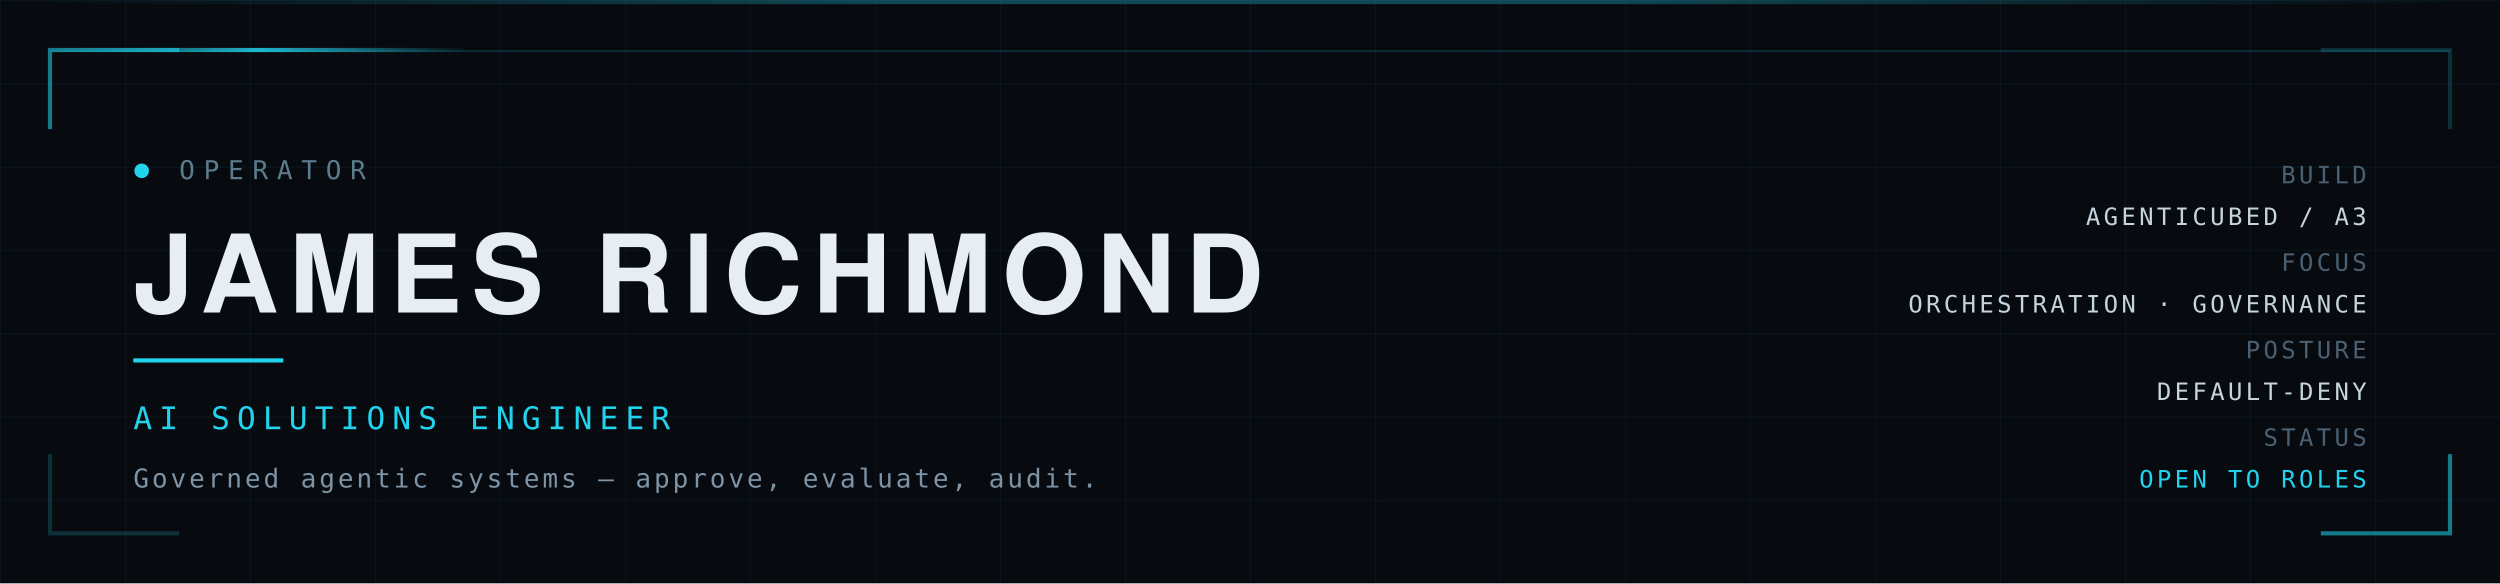
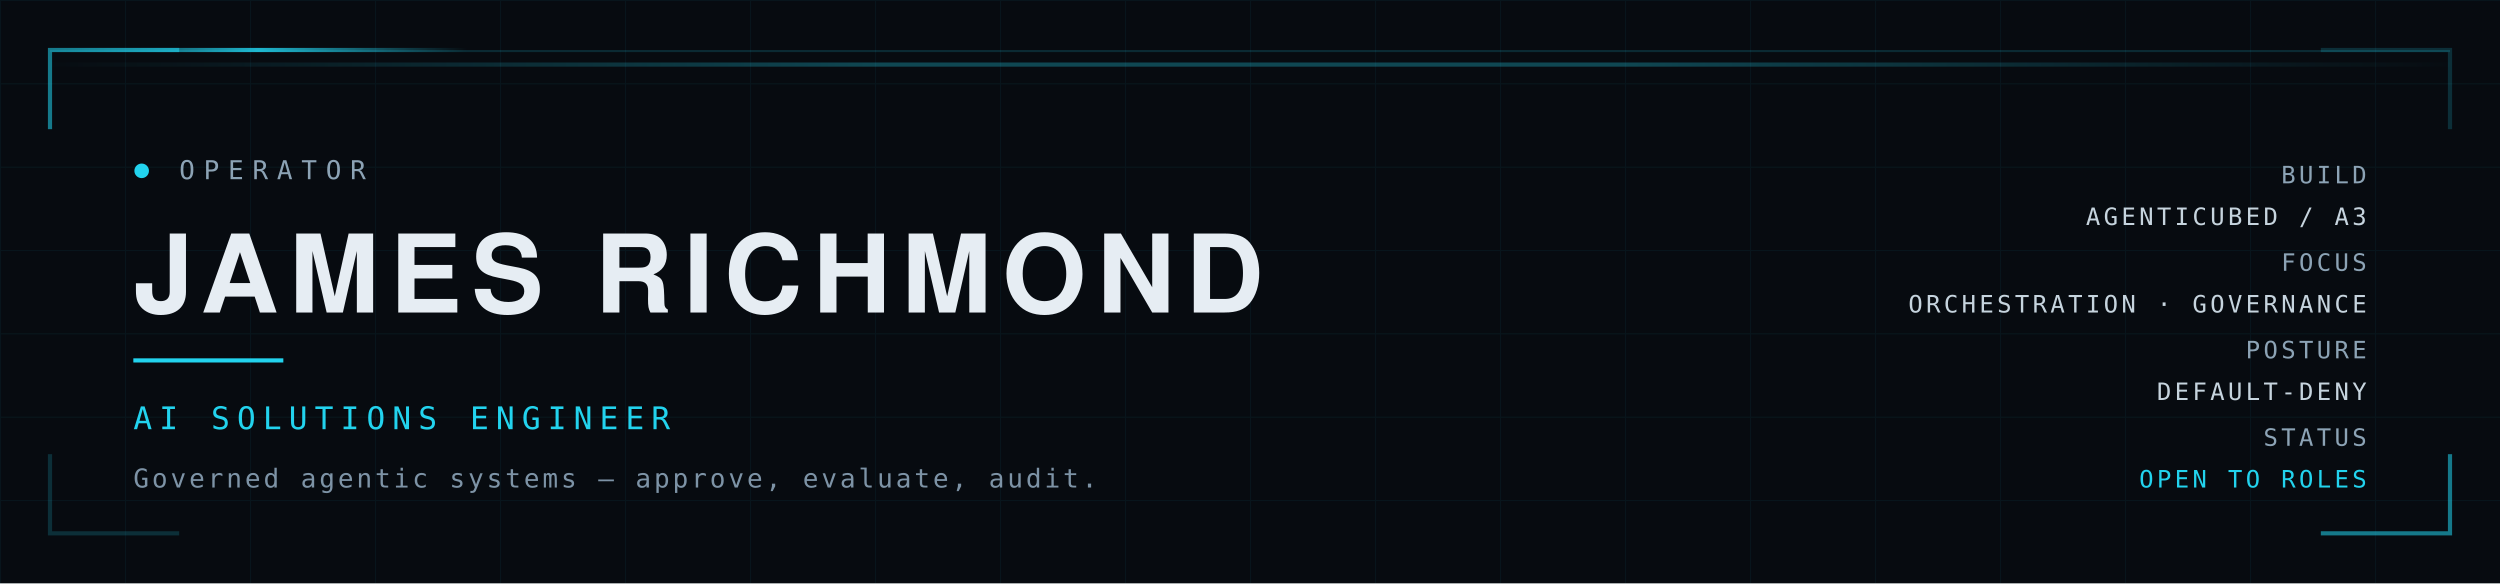
<svg xmlns="http://www.w3.org/2000/svg" viewBox="0 0 1200 280" width="1200" height="280" role="img" aria-label="James Richmond — AI Solutions Engineer. Governed agentic systems.">
  <defs>
    <linearGradient id="sweep" x1="0" y1="0" x2="1" y2="0">
      <stop offset="0%" stop-color="#22D3EE" stop-opacity="0" />
      <stop offset="50%" stop-color="#22D3EE" stop-opacity="0.85" />
      <stop offset="100%" stop-color="#22D3EE" stop-opacity="0" />
    </linearGradient>
    <linearGradient id="scan" x1="0" y1="0" x2="1" y2="0">
      <stop offset="0%" stop-color="#22D3EE" stop-opacity="0" />
      <stop offset="35%" stop-color="#22D3EE" stop-opacity="0.30" />
      <stop offset="65%" stop-color="#22D3EE" stop-opacity="0.30" />
      <stop offset="100%" stop-color="#22D3EE" stop-opacity="0" />
    </linearGradient>
    <pattern id="grid" width="60" height="40" patternUnits="userSpaceOnUse">
      <path d="M60 0 L0 0 0 40" fill="none" stroke="#22D3EE" stroke-opacity="0.055" stroke-width="1" />
    </pattern>
  </defs>
+   <style>
+     .sweep { animation: railSweep 9s ease-in-out infinite; }
+     .scan  { animation: scanDrift 11s ease-in-out infinite; }
+     .led   { animation: ledPulse 2.4s ease-in-out infinite; }
+ 
+     @keyframes railSweep { 0%, 100% { transform: translateX(0); }    50% { transform: translateX(952px); } }
+     @keyframes scanDrift { 0%, 100% { transform: translateY(0); }    50% { transform: translateY(220px); } }
+     @keyframes ledPulse  { 0%, 100% { fill-opacity: 1; }             50% { fill-opacity: 0.15; } }
+ 
+     /* An explicit accessibility preference outranks the aesthetic. The sweep and
+        LED settle into static states that still read as intentional; the scanline
+        has no meaningful resting position, so it is removed rather than frozen. */
+     @media (prefers-reduced-motion: reduce) {
+       .sweep, .led { animation: none; }
+       .scan { display: none; }
+     }
+   </style>
  <rect width="1200" height="280" fill="#070B10" />
  <rect width="1200" height="280" fill="url(#grid)" />
  <path d="M24 62 L24 24 L86 24" fill="none" stroke="#22D3EE" stroke-opacity="0.55" stroke-width="2" />
  <path d="M1176 218 L1176 256 L1114 256" fill="none" stroke="#22D3EE" stroke-opacity="0.55" stroke-width="2" />
  <path d="M1176 62 L1176 24 L1114 24" fill="none" stroke="#22D3EE" stroke-opacity="0.18" stroke-width="2" />
  <path d="M24 218 L24 256 L86 256" fill="none" stroke="#22D3EE" stroke-opacity="0.18" stroke-width="2" />
  <rect x="24" y="24" width="1152" height="1" fill="#22D3EE" fill-opacity="0.16" />
-   <rect x="24" y="23" width="200" height="2" fill="url(#sweep)">
-     <animate attributeName="x" values="24;976;24" dur="9s" repeatCount="indefinite" />
-   </rect>
-   <rect x="24" y="0" width="1152" height="2" fill="url(#scan)">
-     <animate attributeName="y" values="30;250;30" dur="11s" repeatCount="indefinite" />
-   </rect>
-   <circle cx="68" cy="82" r="3.5" fill="#22D3EE">
-     <animate attributeName="fill-opacity" values="1;0.15;1" dur="2.4s" repeatCount="indefinite" />
-   </circle>
-   <text x="86" y="86" font-family="ui-monospace, SFMono-Regular, Menlo, Consolas, monospace" font-size="12.5" letter-spacing="4.2" fill="#5B7C8D">OPERATOR</text>
+   <rect class="sweep" x="24" y="23" width="200" height="2" fill="url(#sweep)" />
+   <rect class="scan" x="24" y="30" width="1152" height="2" fill="url(#scan)" />
+   <circle class="led" cx="68" cy="82" r="3.5" fill="#22D3EE" />
+   <text x="86" y="86" font-family="ui-monospace, SFMono-Regular, Menlo, Consolas, monospace" font-size="12.5" letter-spacing="4.2" fill="#8CA3B5">OPERATOR</text>
  <text x="64" y="150" font-family="Helvetica Neue, Helvetica, Arial, sans-serif" font-size="52" font-weight="700" letter-spacing="5" fill="#E6EDF3">JAMES RICHMOND</text>
  <rect x="64" y="172" width="72" height="2" fill="#22D3EE" />
  <text x="64" y="206" font-family="ui-monospace, SFMono-Regular, Menlo, Consolas, monospace" font-size="15" letter-spacing="3.4" fill="#22D3EE">AI SOLUTIONS ENGINEER</text>
  <text x="64" y="234" font-family="ui-monospace, SFMono-Regular, Menlo, Consolas, monospace" font-size="12.5" letter-spacing="1.4" fill="#7D93A6">Governed agentic systems — approve, evaluate, audit.</text>
  <g font-family="ui-monospace, SFMono-Regular, Menlo, Consolas, monospace" font-size="11.5" letter-spacing="1.6" text-anchor="end">
-     <text x="1136" y="88" fill="#4A6072">BUILD</text>
+     <text x="1136" y="88" fill="#8CA3B5">BUILD</text>
    <text x="1136" y="108" fill="#C6D4DE">AGENTICUBED / A3</text>
-     <text x="1136" y="130" fill="#4A6072">FOCUS</text>
+     <text x="1136" y="130" fill="#8CA3B5">FOCUS</text>
    <text x="1136" y="150" fill="#C6D4DE">ORCHESTRATION · GOVERNANCE</text>
-     <text x="1136" y="172" fill="#4A6072">POSTURE</text>
+     <text x="1136" y="172" fill="#8CA3B5">POSTURE</text>
    <text x="1136" y="192" fill="#C6D4DE">DEFAULT-DENY</text>
-     <text x="1136" y="214" fill="#4A6072">STATUS</text>
+     <text x="1136" y="214" fill="#8CA3B5">STATUS</text>
    <text x="1136" y="234" fill="#22D3EE">OPEN TO ROLES</text>
  </g>
</svg>
